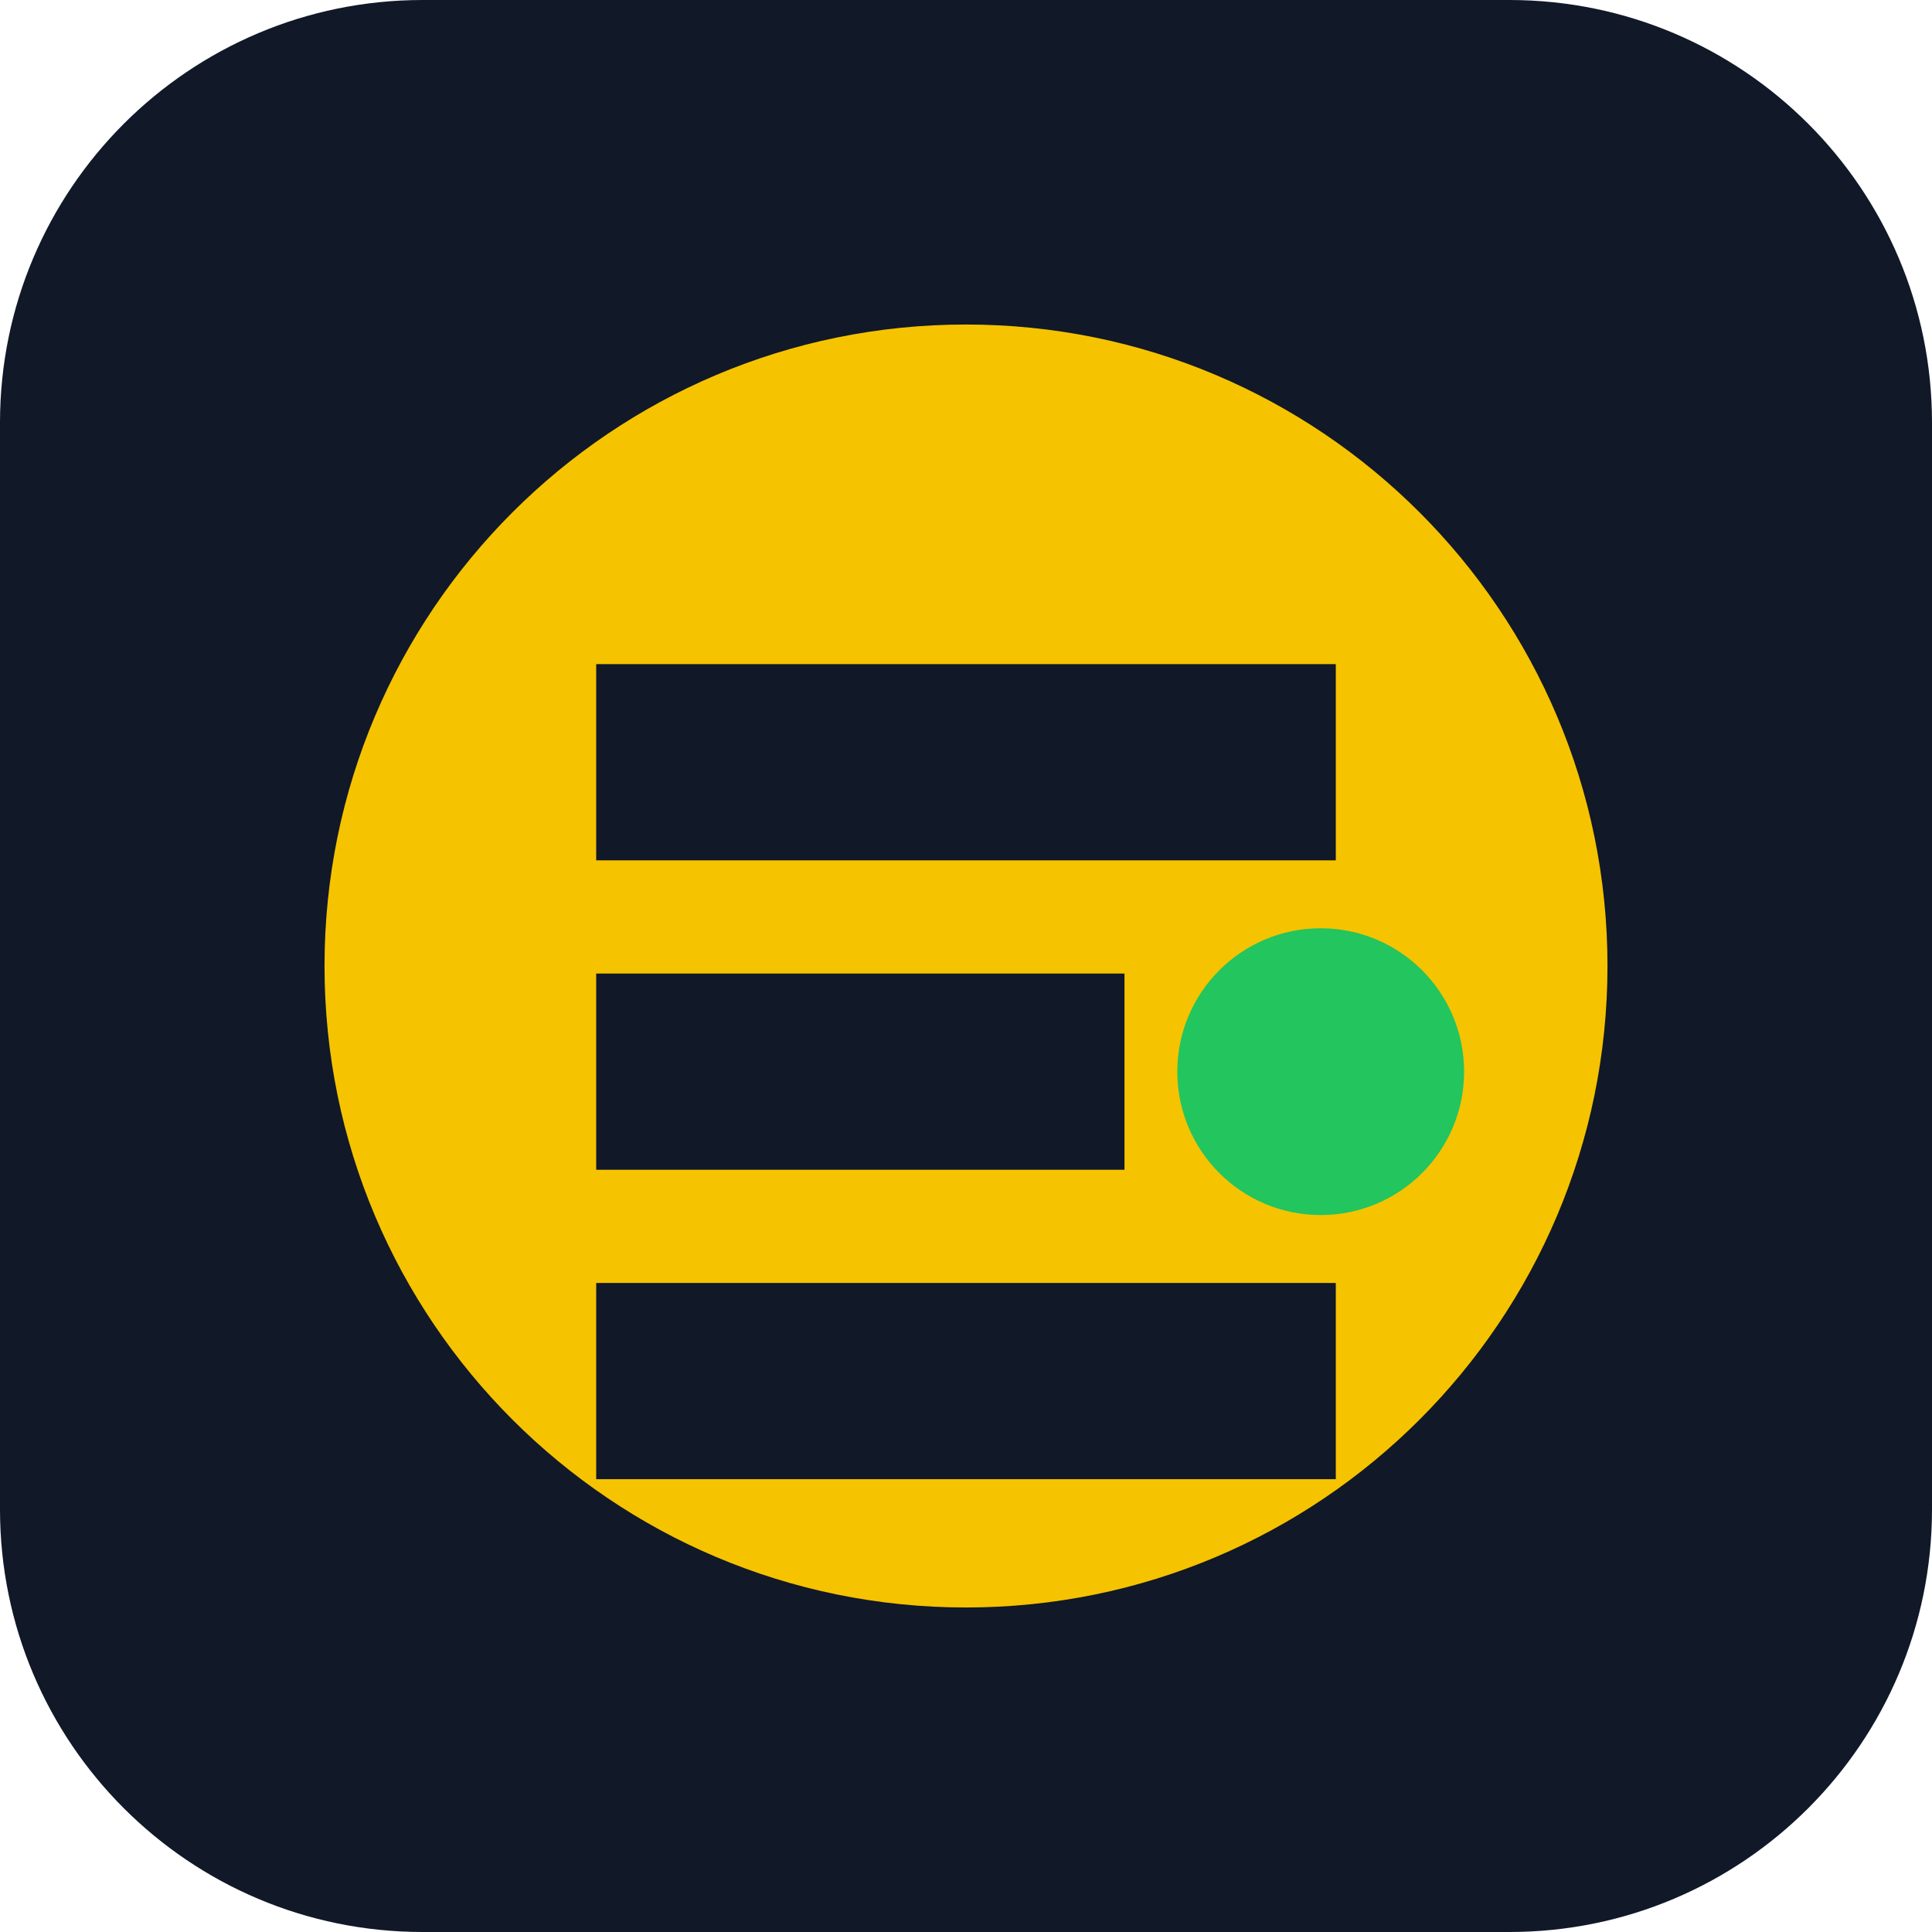
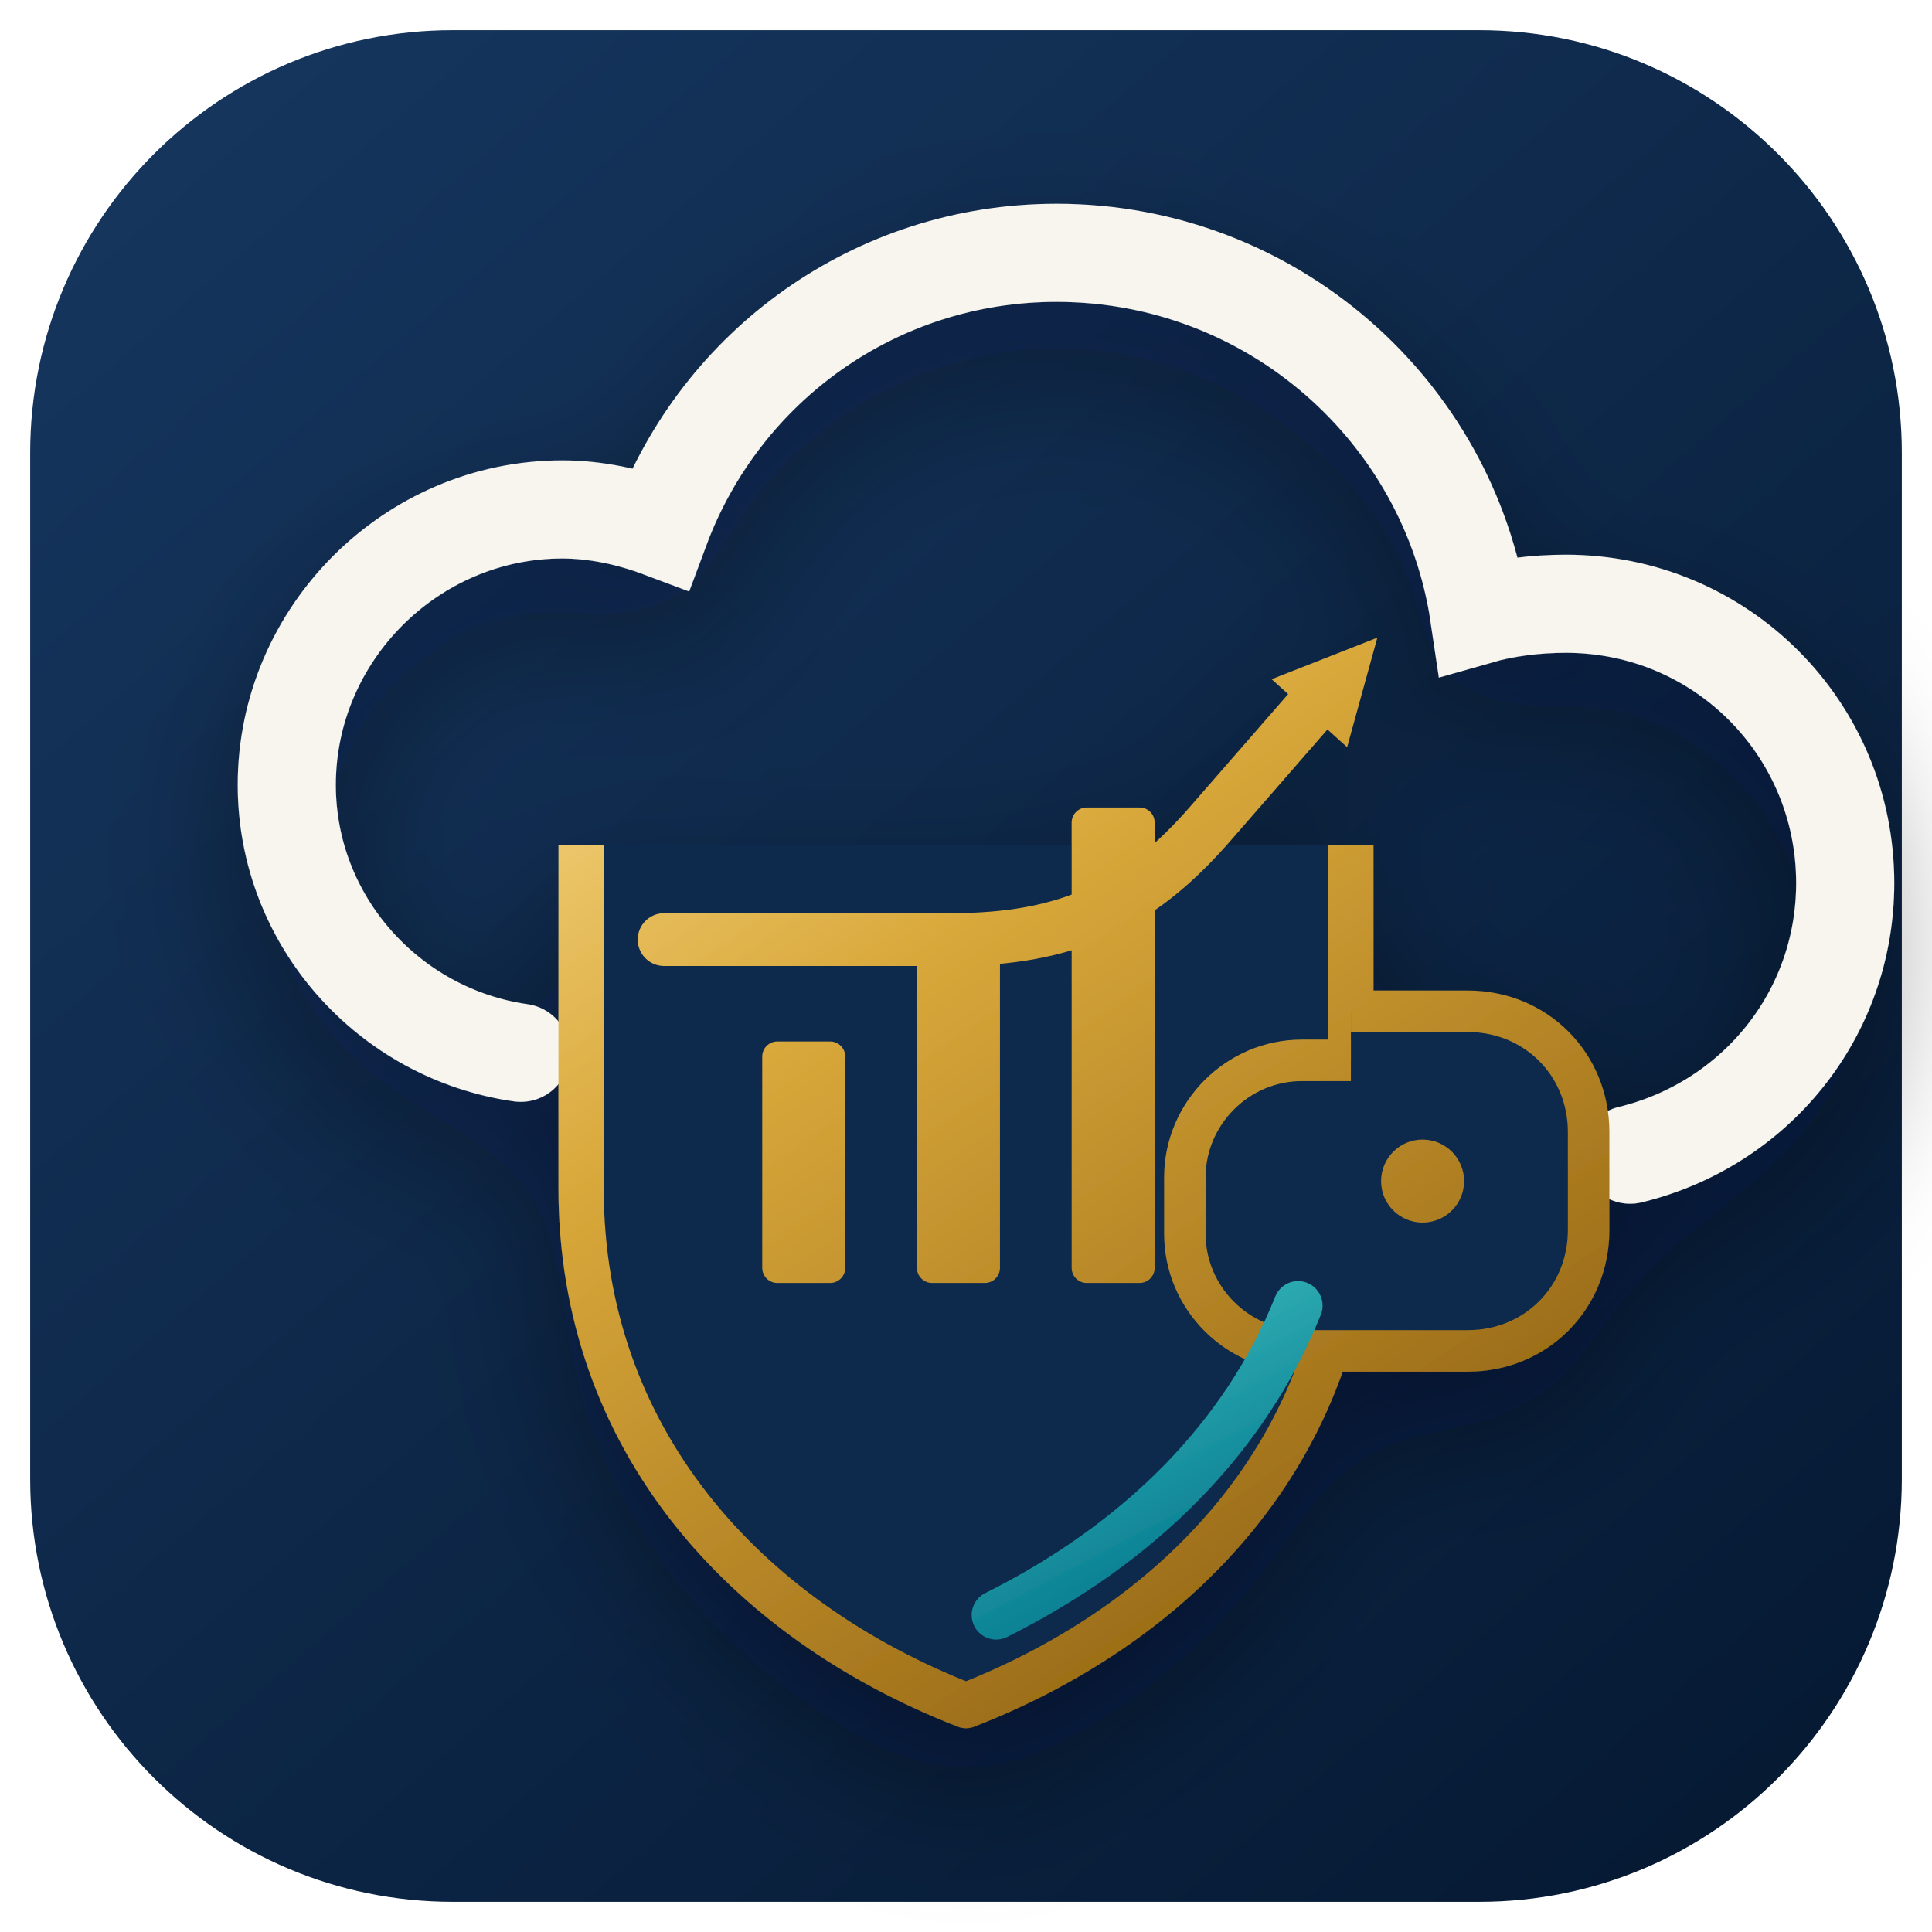
- <svg xmlns="http://www.w3.org/2000/svg" viewBox="0 0 512 512">
-   <rect width="512" height="512" rx="112" fill="#111827" />
-   <circle cx="256" cy="256" r="170" fill="#f5c300" />
-   <path d="M158 176h196v52H158zm0 82h140v52H158zm0 82h196v52H158z" fill="#111827" />
-   <circle cx="350" cy="284" r="38" fill="#22c55e" />
+ <svg xmlns="http://www.w3.org/2000/svg" viewBox="0 0 512 512" role="img" aria-label="BudgetQuest Cloud">
+   <defs>
+     <linearGradient id="bg" x1="58" y1="28" x2="454" y2="484" gradientUnits="userSpaceOnUse">
+       <stop stop-color="#15355d" />
+       <stop offset="1" stop-color="#061a34" />
+     </linearGradient>
+     <linearGradient id="gold" x1="160" y1="118" x2="356" y2="402" gradientUnits="userSpaceOnUse">
+       <stop stop-color="#ffe59a" />
+       <stop offset=".46" stop-color="#d9a83b" />
+       <stop offset="1" stop-color="#9c6d18" />
+     </linearGradient>
+     <linearGradient id="teal" x1="304" y1="324" x2="344" y2="400" gradientUnits="userSpaceOnUse">
+       <stop stop-color="#42c3c2" />
+       <stop offset="1" stop-color="#087d91" />
+     </linearGradient>
+     <filter id="shadow" x="-20%" y="-20%" width="140%" height="150%">
+       <feDropShadow dx="0" dy="16" stdDeviation="18" flood-color="#020b18" flood-opacity=".4" />
+     </filter>
+   </defs>
+   <rect x="8" y="8" width="496" height="496" rx="112" fill="url(#bg)" />
+   <g filter="url(#shadow)">
+     <path d="M138 279c-35-5-62-35-62-71 0-40 33-73 73-73 9 0 18 2 26 5 16-43 57-73 105-73 57 0 104 42 112 96 7-2 15-3 23-3 41 0 74 33 74 74 0 35-24 64-57 72" fill="none" stroke="#f8f5ee" stroke-width="26" stroke-linecap="round" />
+     <path d="M154 224v91c0 66 43 114 102 137 59-23 102-71 102-137v-91" fill="#0c2a4d" stroke="url(#gold)" stroke-width="12" stroke-linejoin="round" />
+     <path d="M358 268h31c18 0 32 14 32 32v26c0 18-14 32-32 32h-44c-17 0-31-14-31-31v-15c0-17 14-31 31-31h13" fill="#0c2a4d" stroke="url(#gold)" stroke-width="11" stroke-linejoin="round" />
+     <circle cx="377" cy="313" r="11" fill="url(#gold)" />
+     <rect x="202" y="276" width="22" height="64" rx="4" fill="url(#gold)" />
+     <rect x="243" y="249" width="22" height="91" rx="4" fill="url(#gold)" />
+     <rect x="284" y="214" width="22" height="126" rx="4" fill="url(#gold)" />
+     <path d="M176 249h76c31 0 50-9 69-31l27-31" fill="none" stroke="url(#gold)" stroke-width="14" stroke-linecap="round" />
+     <path d="M337 180l28-11-8 29z" fill="url(#gold)" />
+     <path d="M264 428c38-19 66-47 80-82" fill="none" stroke="url(#teal)" stroke-width="13" stroke-linecap="round" />
+   </g>
</svg>
